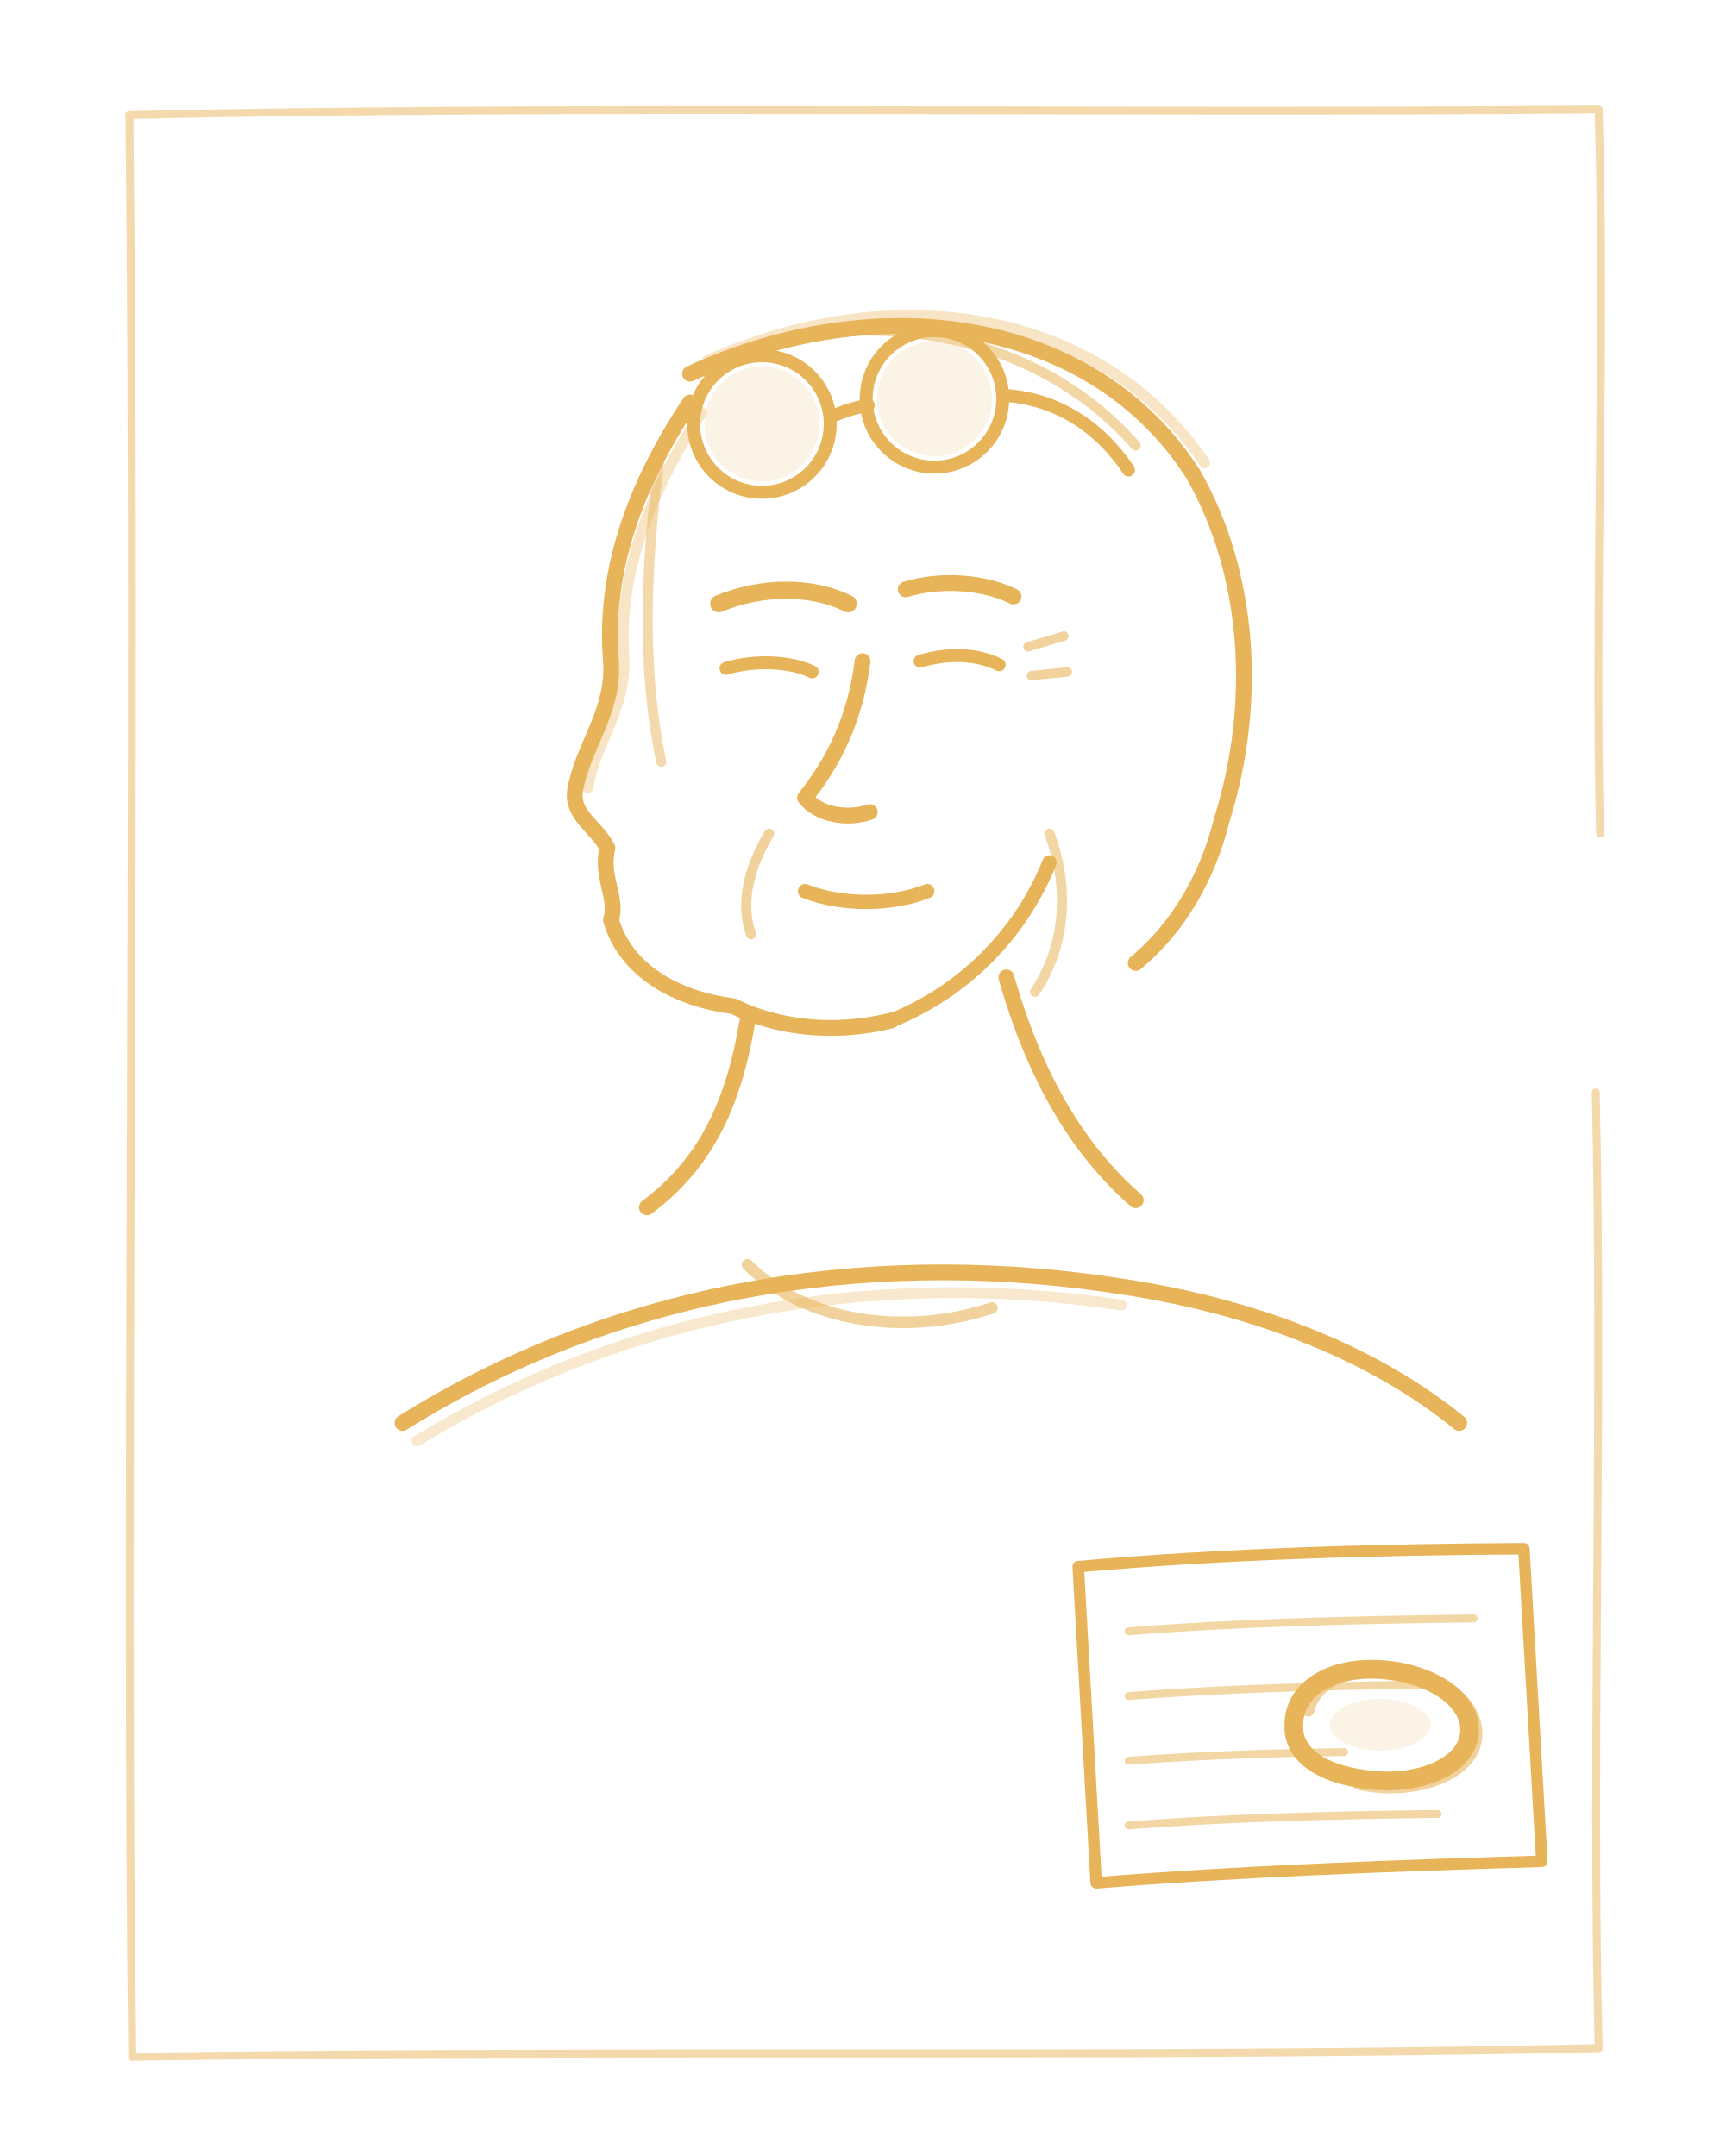
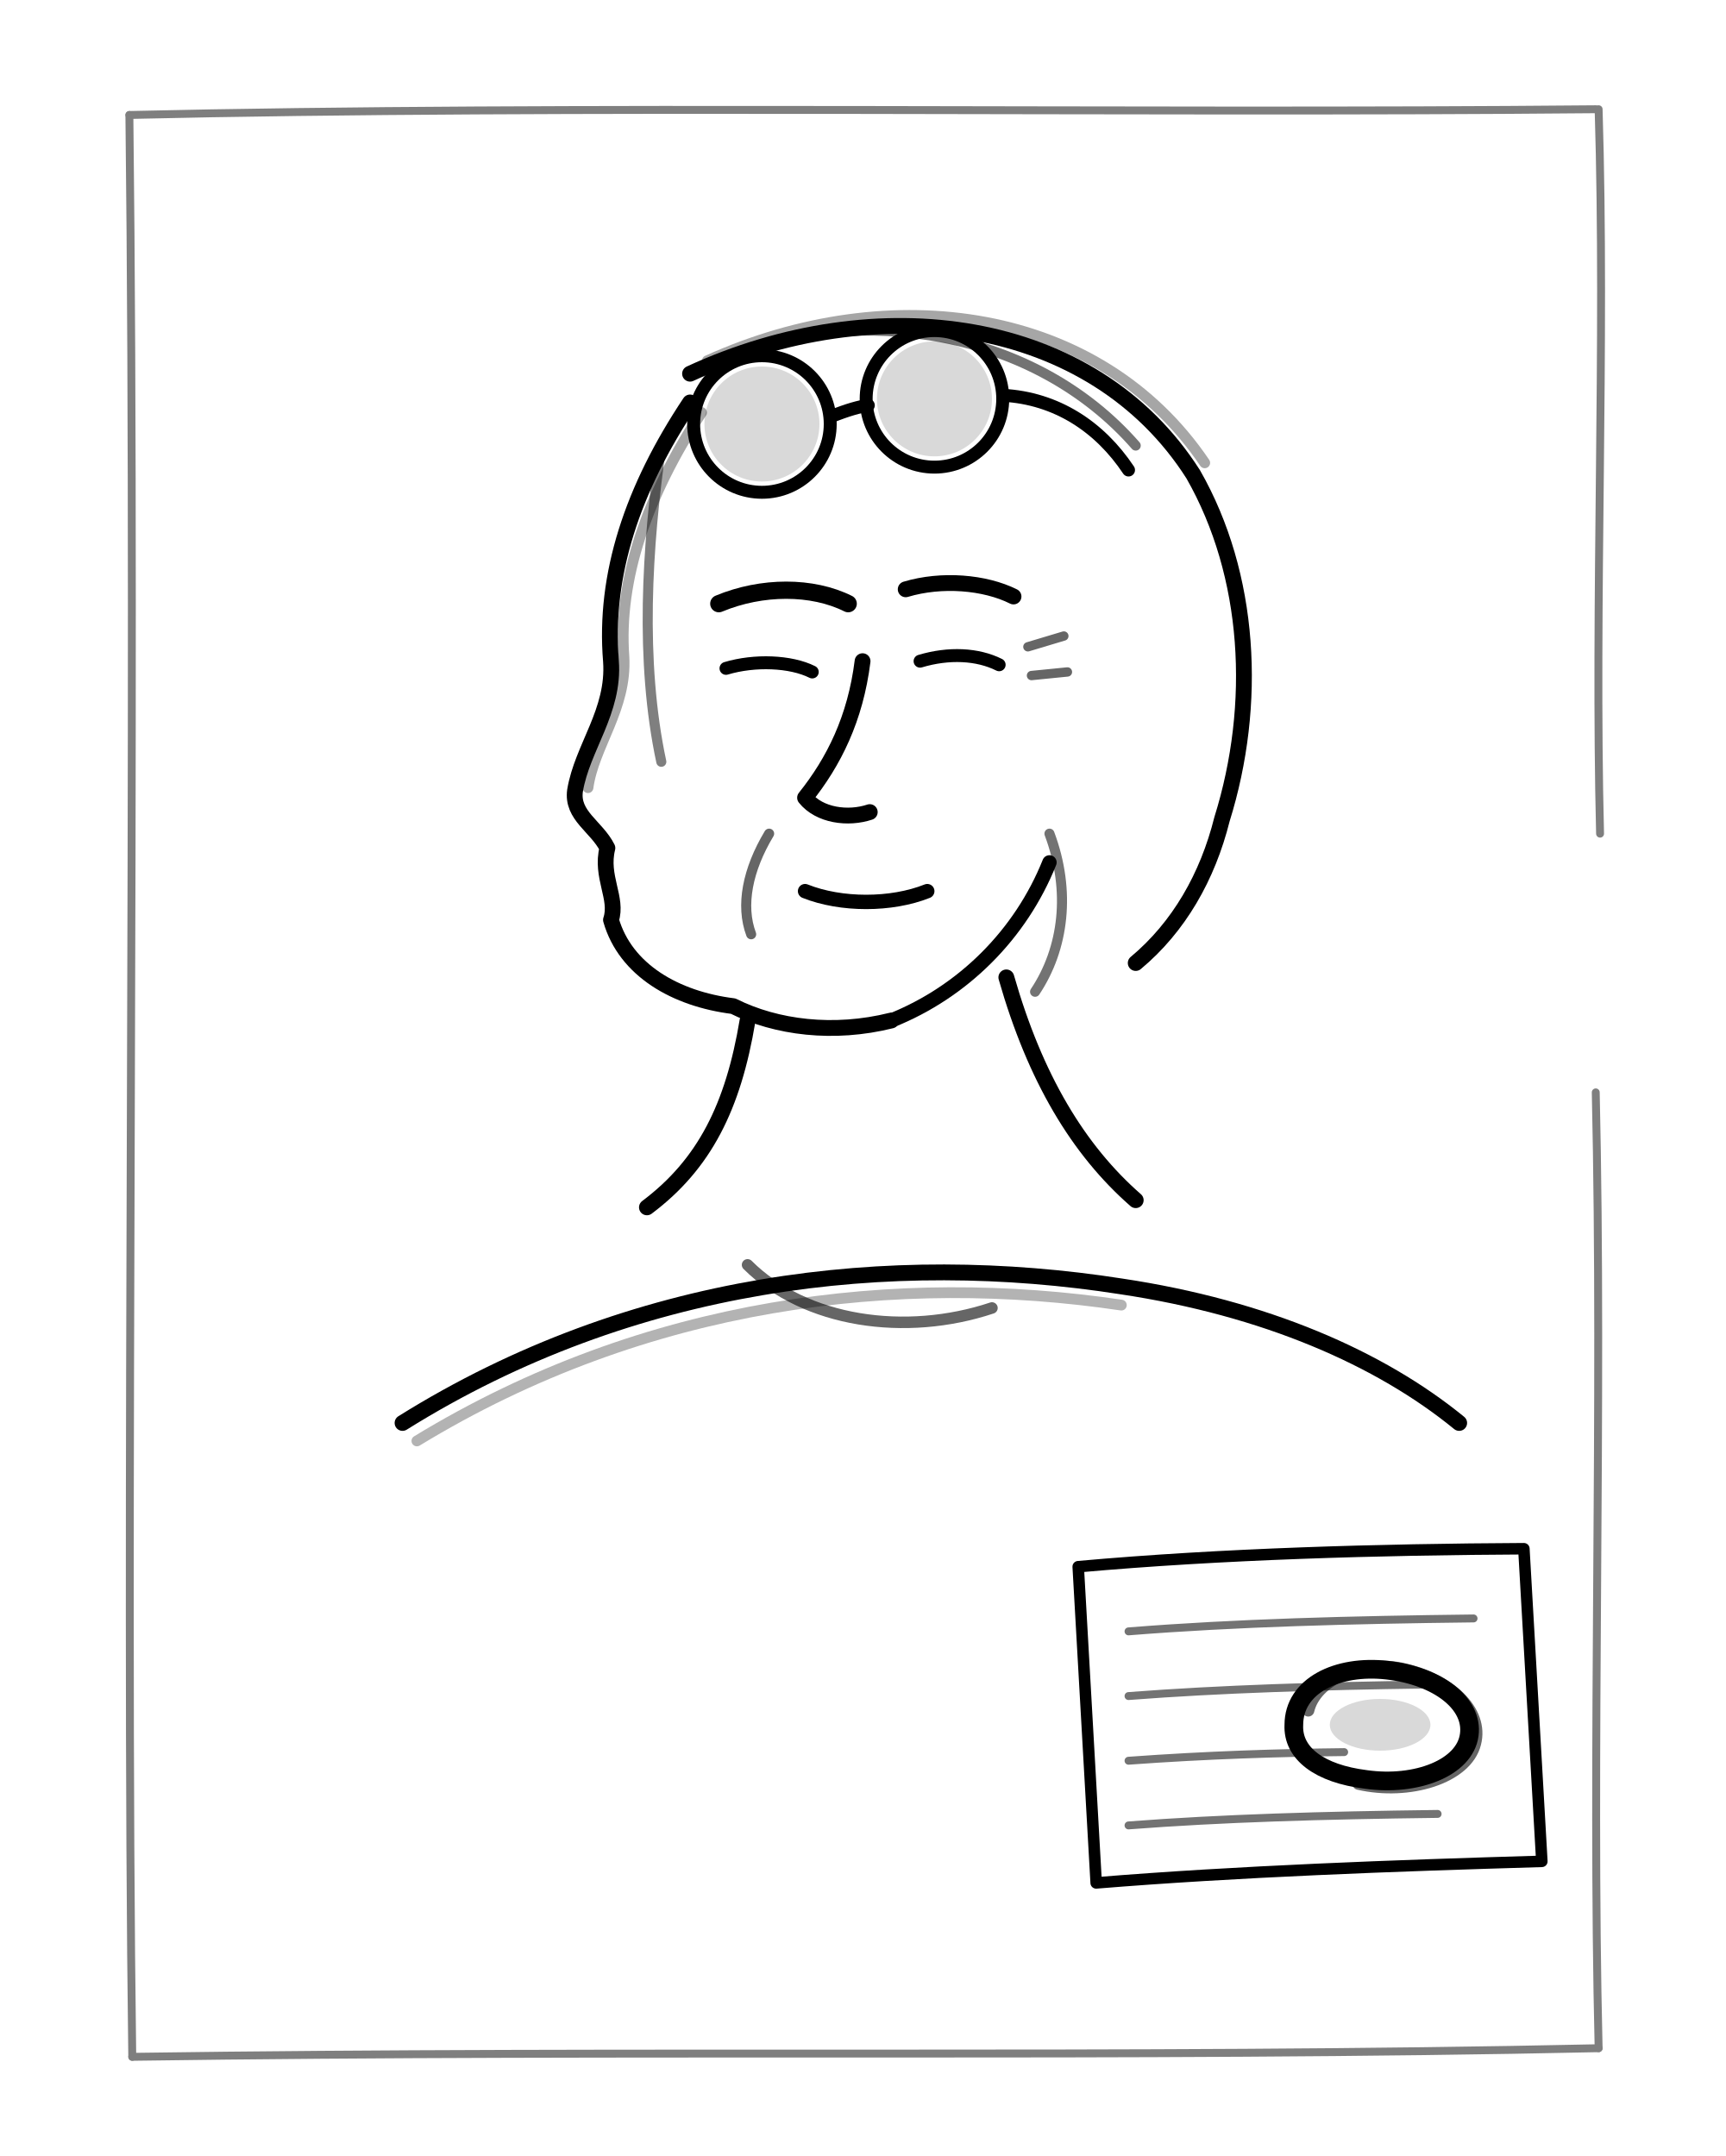
- <svg xmlns="http://www.w3.org/2000/svg" viewBox="0 0 240 300" role="img" aria-label="Dianne Cole — ink sketch" fill="none" stroke="#e8b45a" stroke-width="2.2" stroke-linecap="round" stroke-linejoin="round">
+ <svg xmlns="http://www.w3.org/2000/svg" viewBox="0 0 240 300" role="img" aria-label="Dianne Cole — ink sketch" fill="none" stroke="currentColor" stroke-width="2.2" stroke-linecap="round" stroke-linejoin="round">
  <g stroke-width="1.1" opacity="0.5">
    <path d="M18 16 C 78 14.6, 158 15.8, 222 15.2" />
    <path d="M222.4 15.2 C 223.4 48, 221.8 84, 222.6 116" />
    <path d="M222 152 C 223 196, 221.4 244, 222.4 285" />
    <path d="M222.4 285 C 158 286.4, 88 285.2, 18.4 286.2" />
    <path d="M18.4 286.2 C 17.4 212, 19 102, 18 16" />
  </g>
  <path d="M96 56 C 88 68, 84 80, 85 92 C 85.5 99, 81 104, 80 110 C 79.5 113.5, 83 115, 84.5 118 C 83.5 122, 86 125, 85 128 C 87 135, 94 139, 102 140 C 108 143, 116 144, 124 142" />
  <path d="M97.6 57.4 C 90 69, 86 80.6, 86.8 91.4 C 87.2 98.6, 82.6 103.8, 81.8 109.6" stroke-width="1.5" opacity="0.35" />
  <path d="M124 142 C 134 138, 142 130, 146 120" stroke-width="2" />
  <path d="M96 52 C 122 40, 152 44, 166 66 C 174 80, 175 98, 170 114 C 168 122, 164 129, 158 134" />
  <path d="M98.4 50.2 C 124 38.6, 153 42.8, 167.6 64.4" stroke-width="1.5" opacity="0.35" />
  <path d="M100 50 C 120 42, 144 46, 158 62" stroke-width="1.4" opacity="0.55" />
  <path d="M92 62 C 90 76, 89 92, 92 106" stroke-width="1.4" opacity="0.5" />
  <path d="M146 116 C 149 124, 148 132, 144 138" stroke-width="1.4" opacity="0.55" />
  <g stroke-width="1.8">
    <circle cx="106" cy="59" r="9.5" />
    <circle cx="130" cy="55.5" r="9.5" />
    <path d="M115.5 58 C 118 57, 119.5 56.6, 120.8 56.4" />
    <path d="M139.5 55 C 147 55.4, 153 59.4, 157 65.4" />
-     <circle cx="106" cy="59" r="8" fill="#e8b45a" fill-opacity="0.15" stroke="none" />
-     <circle cx="130" cy="55.5" r="8" fill="#e8b45a" fill-opacity="0.15" stroke="none" />
+     <circle cx="106" cy="59" r="8" fill="currentColor" fill-opacity="0.15" stroke="none" />
+     <circle cx="130" cy="55.5" r="8" fill="currentColor" fill-opacity="0.15" stroke="none" />
  </g>
  <path d="M100 84 C 106 81.5, 113 81.5, 118 84" stroke-width="2.4" />
  <path d="M126 82 C 131 80.5, 137 81, 141 83" stroke-width="2.2" />
  <path d="M101 93 C 105 91.8, 110 92, 113 93.5" stroke-width="1.8" />
  <path d="M128 92 C 132 90.8, 136 91, 139 92.5" stroke-width="1.8" />
  <path d="M120 92 C 119 100, 116 106, 112 111 C 114 113.5, 118 114, 121 113" />
  <path d="M112 124 C 117 126, 124 126, 129 124" stroke-width="2" />
  <path d="M107 116 C 104 121, 103 126, 104.5 130" stroke-width="1.4" opacity="0.6" />
  <path d="M143 90 L 148 88.5 M143.5 94 L 148.5 93.5" stroke-width="1.3" opacity="0.6" />
  <path d="M104 142 C 102 154, 98 162, 90 168" />
  <path d="M140 136 C 144 150, 150 160, 158 167" />
  <path d="M56 198 C 88 178, 124 174, 156 179 C 176 182, 192 189, 203 198" />
  <path d="M58 200.5 C 90 181, 125 177, 156 181.6" stroke-width="1.5" opacity="0.3" />
  <path d="M104 176 C 112 184, 126 186, 138 182" stroke-width="1.6" opacity="0.6" />
  <g stroke-width="1.6">
    <path d="M150 218 C 170 216.2, 192 215.6, 212 215.5 L 214.5 259 C 194 259.6, 172 260.4, 152.5 262 Z" />
    <path d="M157 227 C 172 225.8, 188 225.4, 205 225.2 M157 236 C 170 235, 184 234.6, 198 234.4 M157 245 C 168 244.2, 178 243.9, 187 243.8 M157 254 C 170 253, 184 252.6, 200 252.4" stroke-width="1.1" opacity="0.55" />
    <path d="M180 240 C 180 234.6, 186 231.6, 193 232.4 C 200 233.2, 205 237, 204.4 241.4 C 203.8 246, 197 248.6, 190 247.6 C 183.6 246.8, 179.8 244, 180 240 Z" stroke-width="2.6" />
    <path d="M182 238 C 183 233.8, 189 231, 195 232.2 C 201.6 233.6, 206.4 238, 205.2 242.6 C 204 247.4, 196 249.8, 189 248.2" stroke-width="1.7" opacity="0.6" />
-     <ellipse cx="192" cy="240" rx="7" ry="3.6" fill="#e8b45a" fill-opacity="0.15" stroke="none" />
+     <ellipse cx="192" cy="240" rx="7" ry="3.6" fill="currentColor" fill-opacity="0.15" stroke="none" />
  </g>
</svg>
